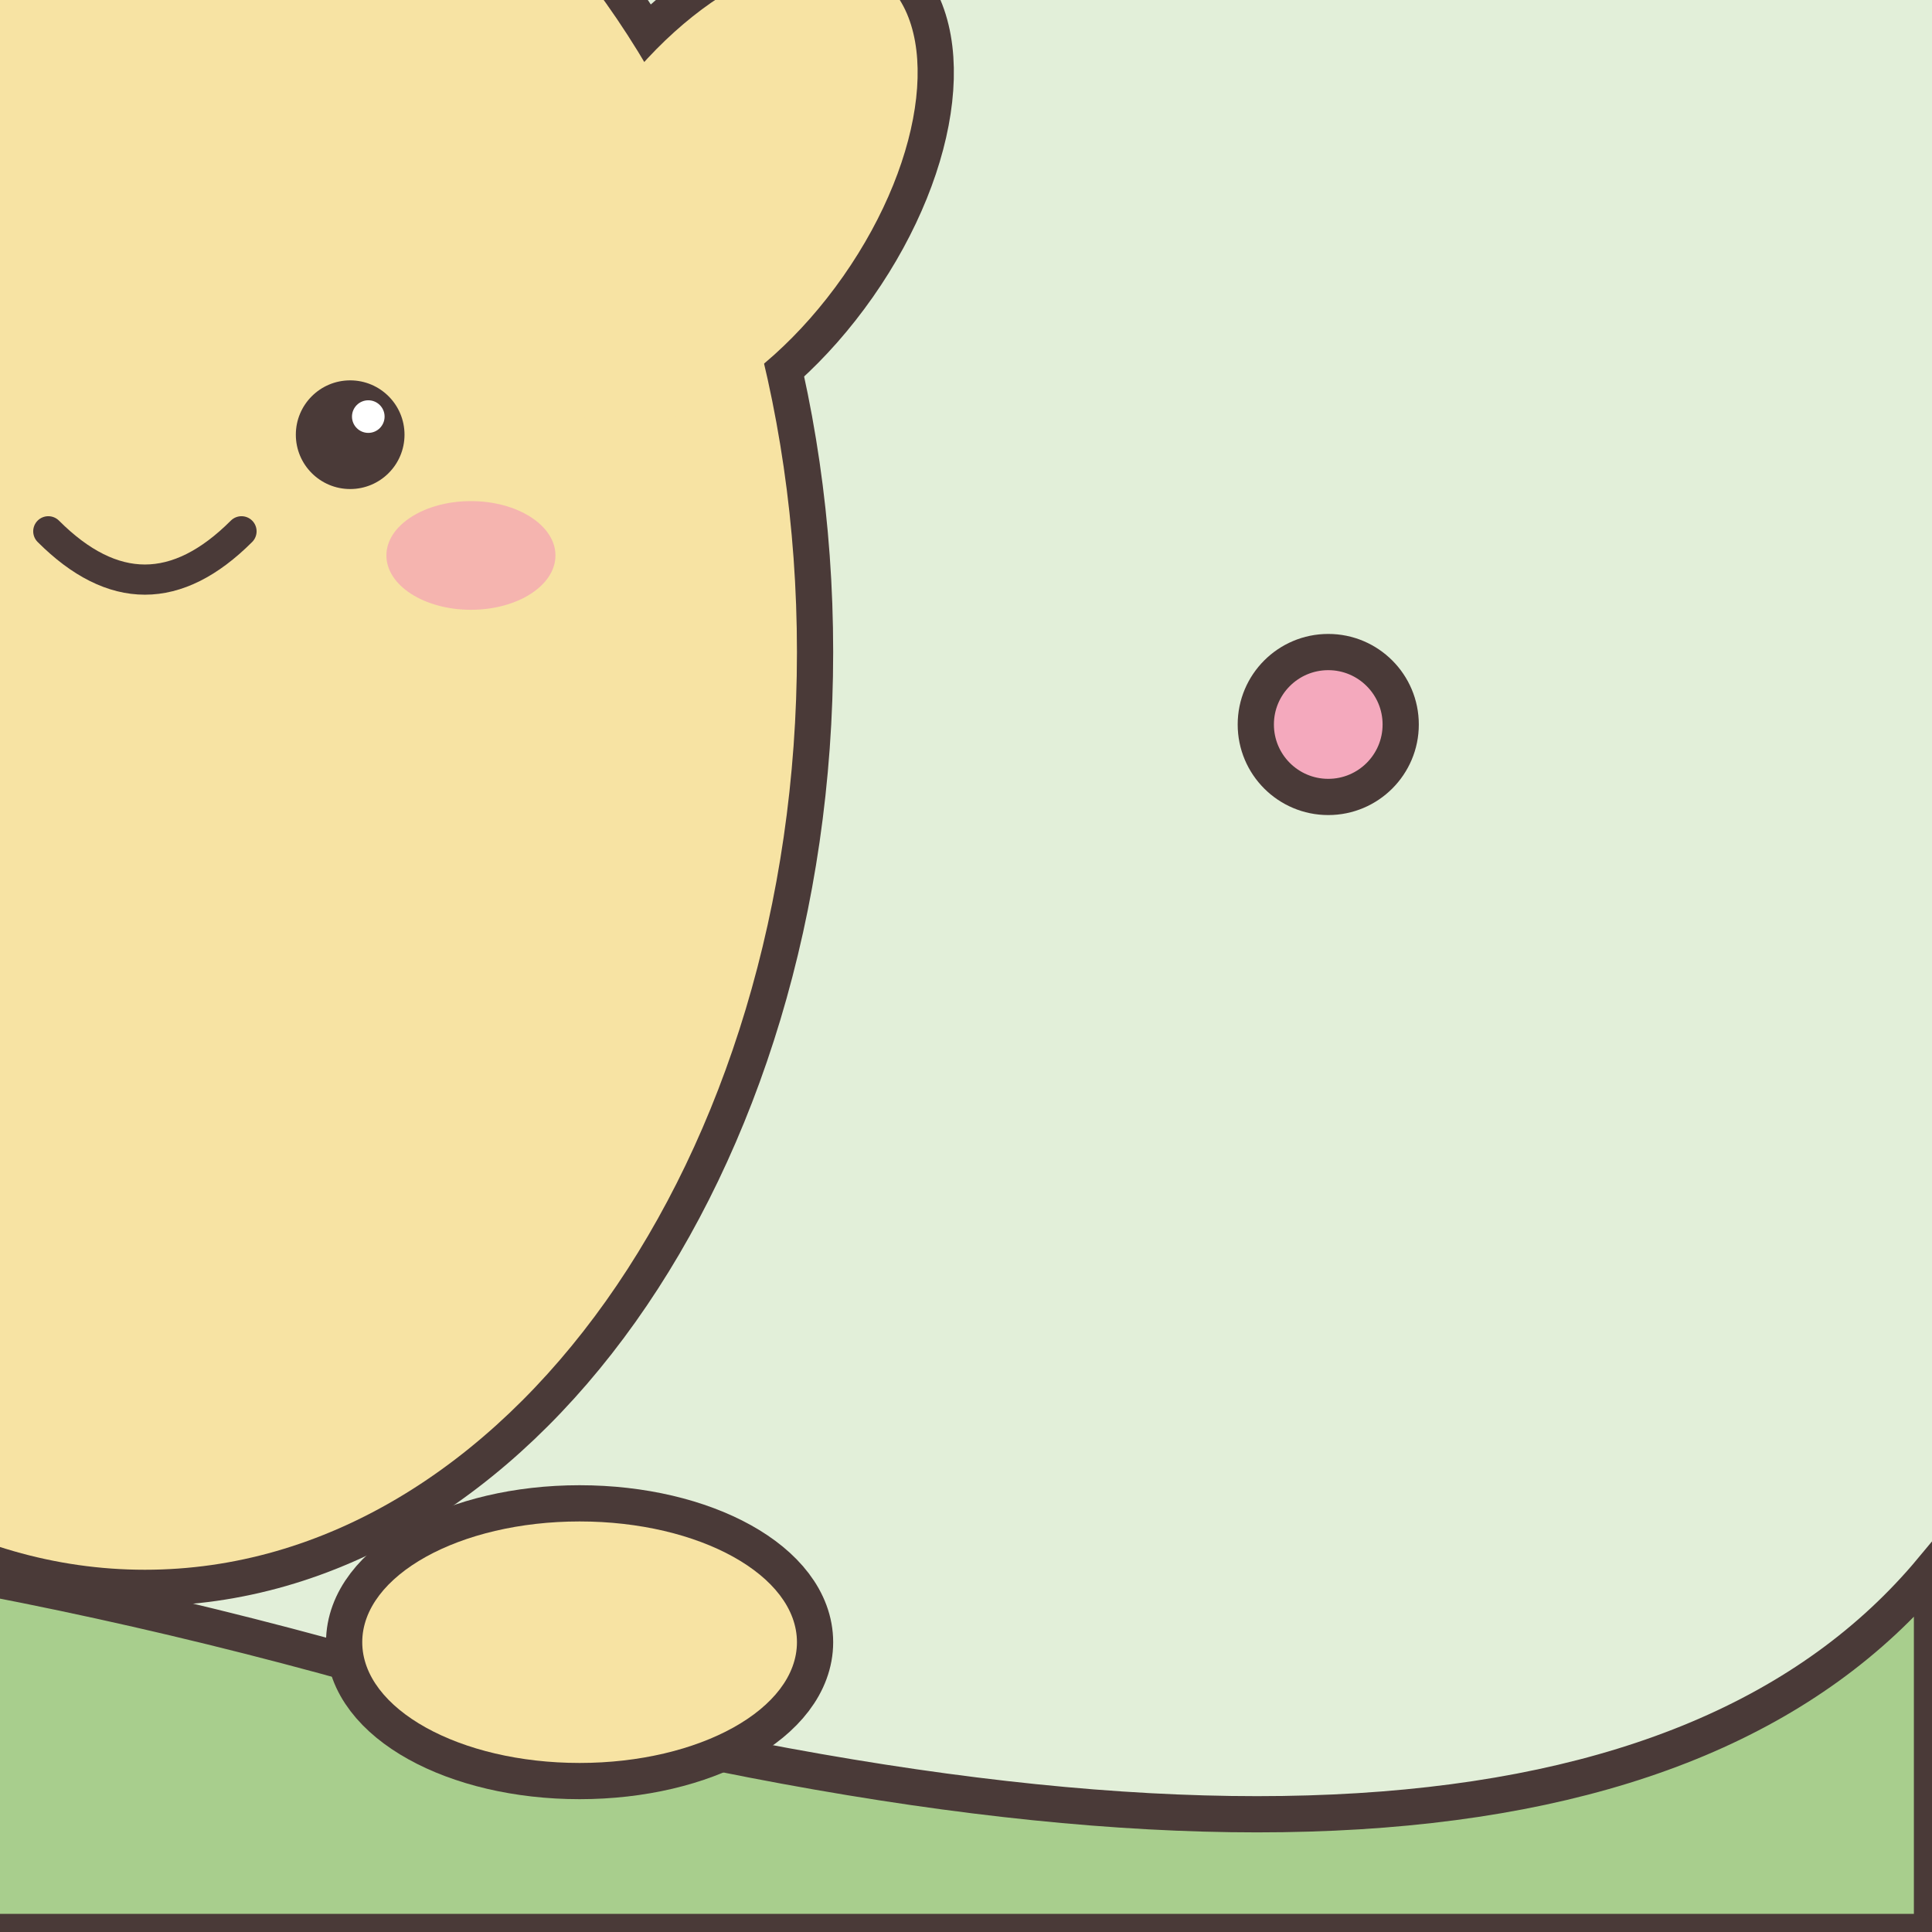
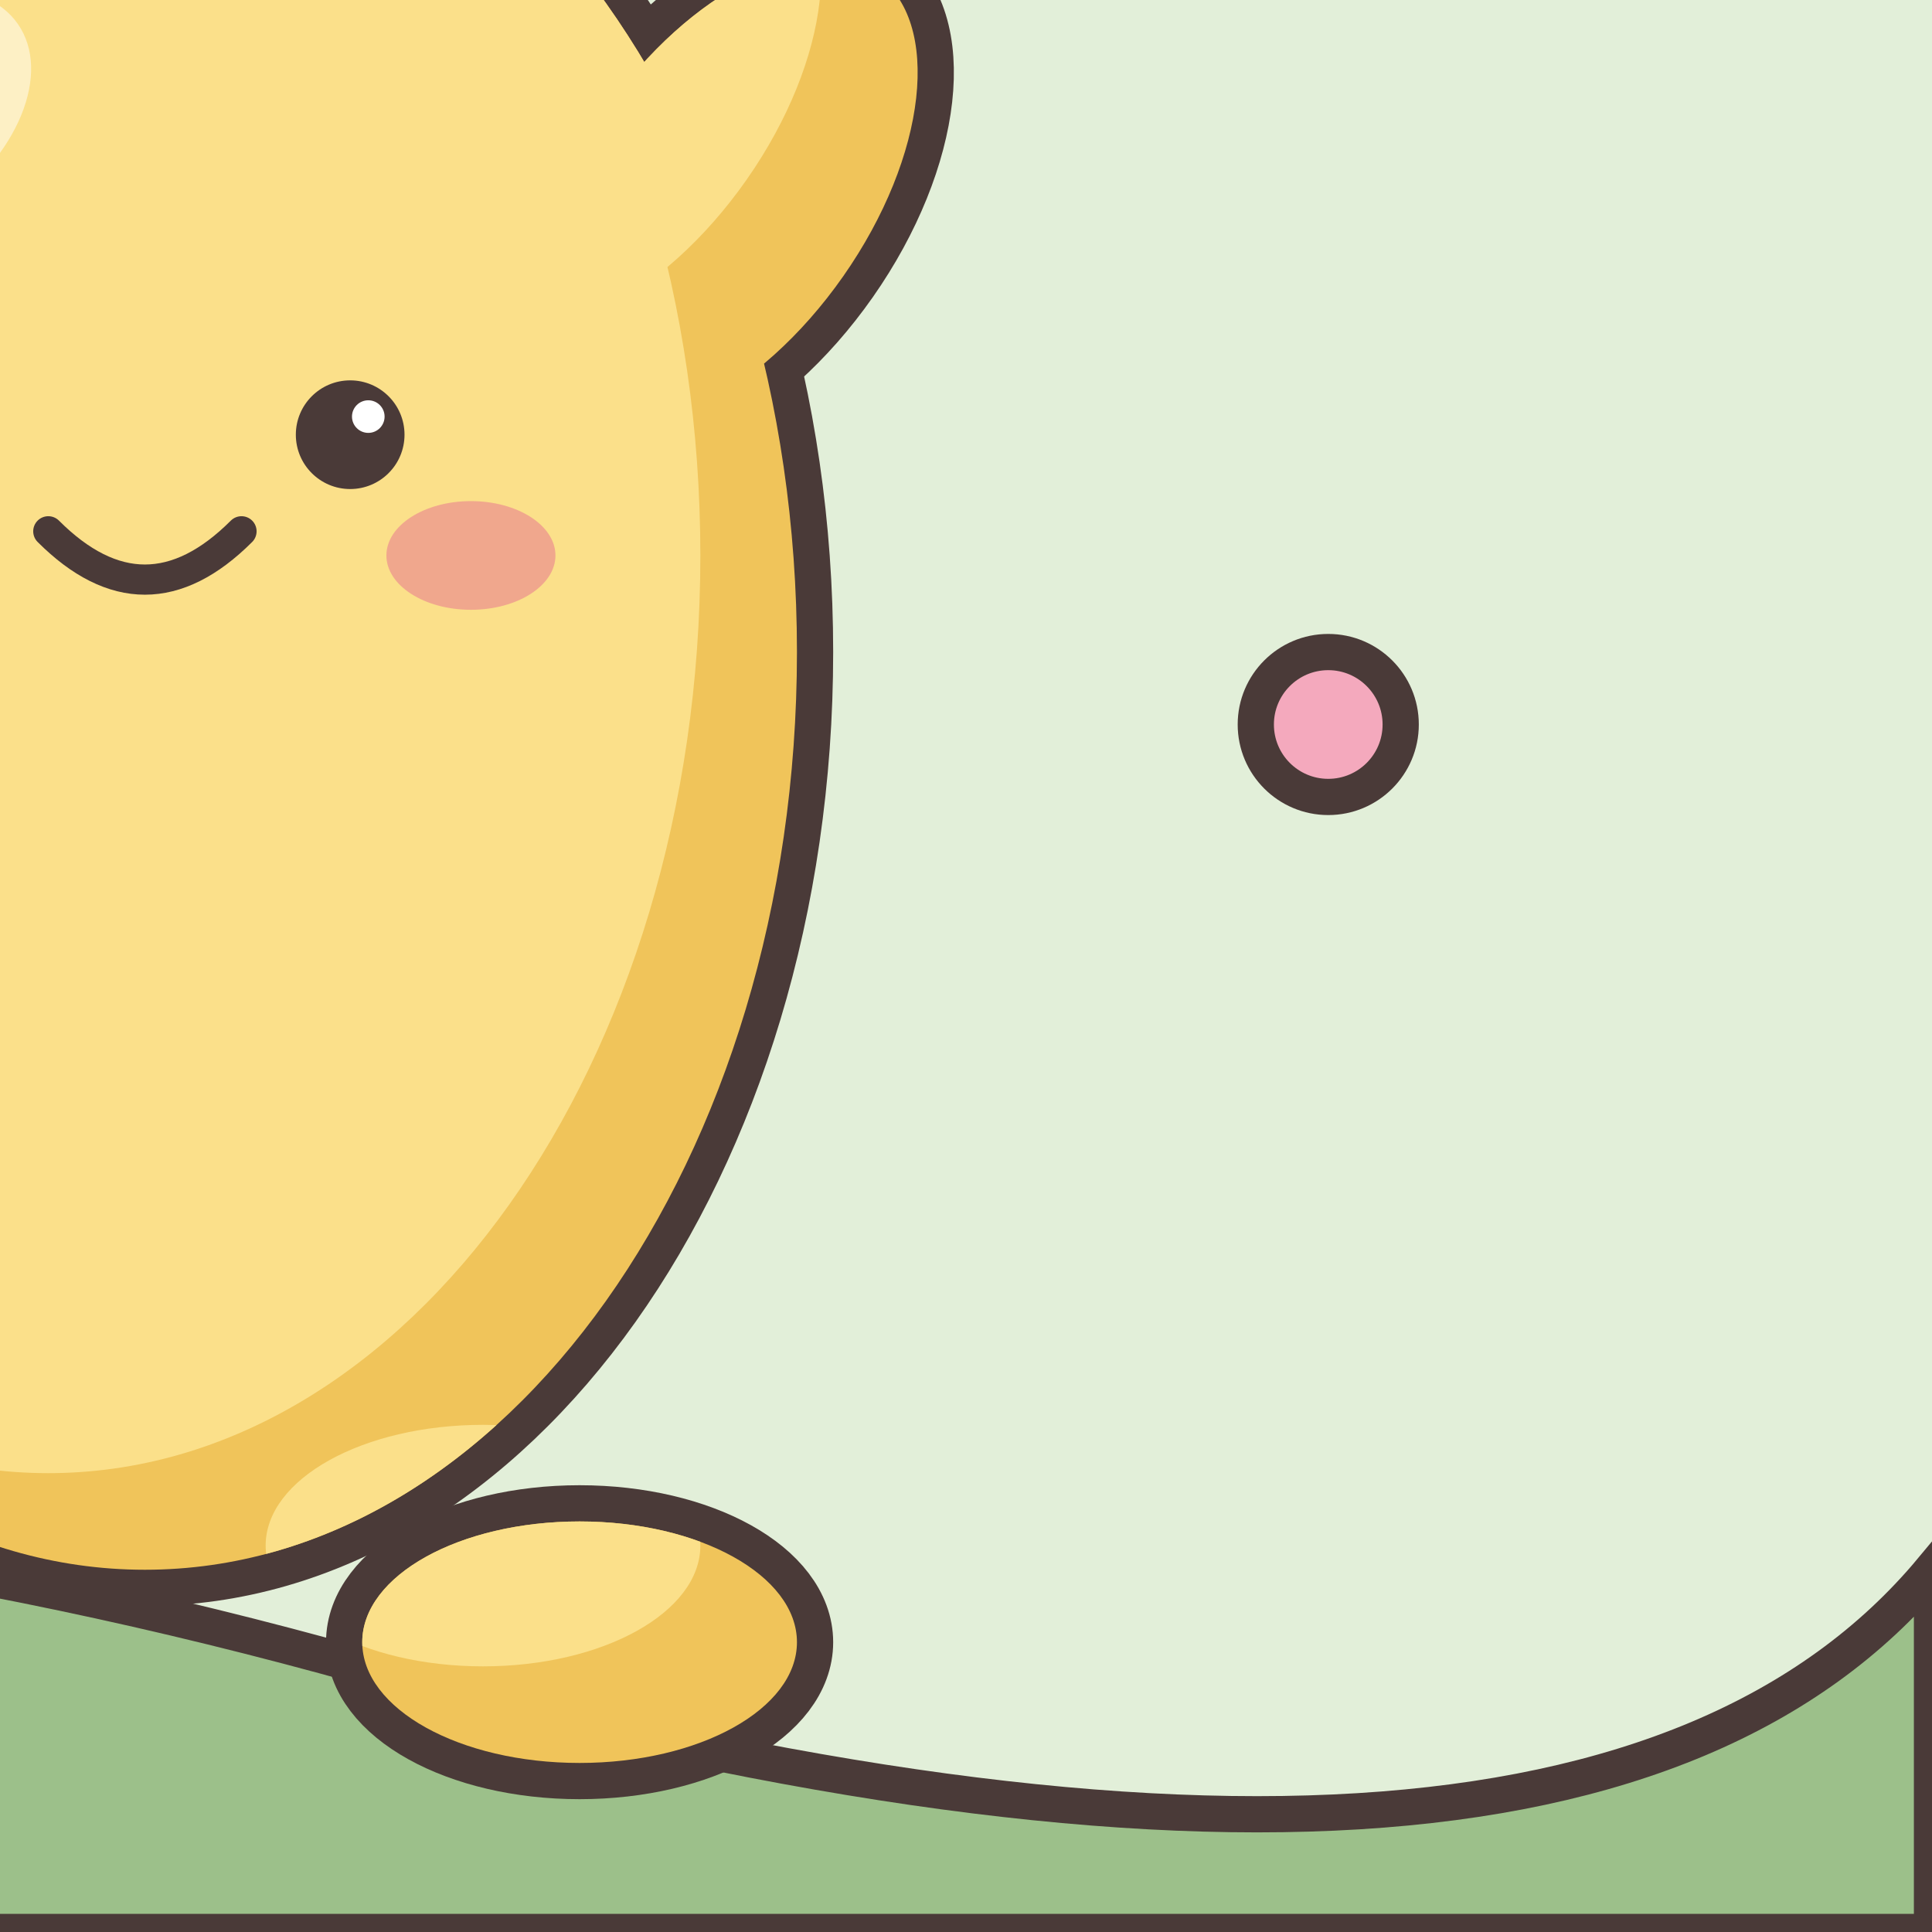
<svg xmlns="http://www.w3.org/2000/svg" width="160" height="160" viewBox="160 160 160 160">
  <rect width="320" height="320" fill="#e2efd9" />
  <path d="M-10 90Q90 70 200 20" fill="none" stroke="#4a3a38" stroke-width="3" stroke-linecap="round" stroke-linejoin="round" />
  <g transform="translate(30 82) rotate(-75) scale(0.8)">
    <path d="M0 0C14-30 46-30 62 0C46 30 14 30 0 0Z" fill="#9cc08a" stroke="#4a3a38" stroke-width="3" />
    <path d="M4 0H54" fill="none" stroke="#4a3a38" stroke-width="2" stroke-linecap="round" stroke-linejoin="round" />
  </g>
  <g transform="translate(90 70) rotate(60) scale(0.8)">
    <path d="M0 0C14-30 46-30 62 0C46 30 14 30 0 0Z" fill="#9cc08a" stroke="#4a3a38" stroke-width="3" />
    <path d="M4 0H54" fill="none" stroke="#4a3a38" stroke-width="2" stroke-linecap="round" stroke-linejoin="round" />
  </g>
  <g transform="translate(150 50) rotate(-70) scale(0.8)">
    <path d="M0 0C14-30 46-30 62 0C46 30 14 30 0 0Z" fill="#9cc08a" stroke="#4a3a38" stroke-width="3" />
    <path d="M4 0H54" fill="none" stroke="#4a3a38" stroke-width="2" stroke-linecap="round" stroke-linejoin="round" />
  </g>
  <circle cx="40" cy="190" r="8" fill="#f6b98c" stroke="#4a3a38" stroke-width="3" />
-   <circle cx="285" cy="120" r="7" fill="#f6d36e" stroke="#4a3a38" stroke-width="3" />
+   <circle cx="285" cy="120" r="7" fill="#fbe08a" stroke="#4a3a38" stroke-width="3" />
  <circle cx="270" cy="220" r="6" fill="#f4a9bd" stroke="#4a3a38" stroke-width="3" />
-   <path d="M0 300Q90 270 190 298T320 290V320H0Z" fill="#a8ce8d" stroke="#4a3a38" stroke-width="3" />
+   <path d="M0 300Q90 270 190 298T320 290V320H0Z" fill="#9cc08a" stroke="#4a3a38" stroke-width="3" />
  <path d="M152 140Q146 112 128 98M148 118L168 100M192 140Q198 112 216 98M196 118L176 100" fill="none" stroke="#8a6a4f" stroke-width="4" stroke-linecap="round" stroke-linejoin="round" />
  <g stroke="#4a3a38" stroke-width="6" stroke-linejoin="round" fill="#4a3a38">
    <ellipse cx="172" cy="214" rx="54" ry="76" />
    <ellipse cx="136" cy="296" rx="18" ry="10" />
    <ellipse cx="208" cy="296" rx="18" ry="10" />
    <ellipse cx="124" cy="176" rx="12" ry="22" transform="rotate(-35 124 176)" />
    <ellipse cx="220" cy="176" rx="12" ry="22" transform="rotate(35 220 176)" />
  </g>
-   <g fill="#f7e3a3">
+   <clipPath id="moss">
    <ellipse cx="172" cy="214" rx="54" ry="76" />
    <ellipse cx="136" cy="296" rx="18" ry="10" />
    <ellipse cx="208" cy="296" rx="18" ry="10" />
    <ellipse cx="124" cy="176" rx="12" ry="22" transform="rotate(-35 124 176)" />
    <ellipse cx="220" cy="176" rx="12" ry="22" transform="rotate(35 220 176)" />
+   </clipPath>
+   <g clip-path="url(#moss)">
+     <rect width="320" height="320" fill="#f0c45a" />
+     <g transform="translate(-8 -8)" fill="#fbe08a">
+       <ellipse cx="172" cy="214" rx="54" ry="76" />
+       <ellipse cx="136" cy="296" rx="18" ry="10" />
+       <ellipse cx="208" cy="296" rx="18" ry="10" />
+       <ellipse cx="124" cy="176" rx="12" ry="22" transform="rotate(-35 124 176)" />
+       <ellipse cx="220" cy="176" rx="12" ry="22" transform="rotate(35 220 176)" />
+     </g>
+     <ellipse cx="150" cy="170" rx="14" ry="9" fill="#fff" opacity=".5" transform="rotate(-35 150 170)" />
  </g>
  <circle cx="155" cy="196" r="4.5" fill="#4a3a38" />
  <circle cx="156.5" cy="194.5" r="1.35" fill="#fff" />
  <circle cx="189" cy="196" r="4.5" fill="#4a3a38" />
  <circle cx="190.5" cy="194.5" r="1.35" fill="#fff" />
-   <ellipse cx="145" cy="206" rx="7" ry="4.5" fill="#f4a0b4" opacity=".7" />
-   <ellipse cx="199" cy="206" rx="7" ry="4.5" fill="#f4a0b4" opacity=".7" />
+   <ellipse cx="145" cy="206" rx="7" ry="4.5" fill="#e8788f" opacity=".55" />
+   <ellipse cx="199" cy="206" rx="7" ry="4.5" fill="#e8788f" opacity=".55" />
  <path d="M164 204Q172 212 180 204" fill="none" stroke="#4a3a38" stroke-width="2.5" stroke-linecap="round" stroke-linejoin="round" />
</svg>
